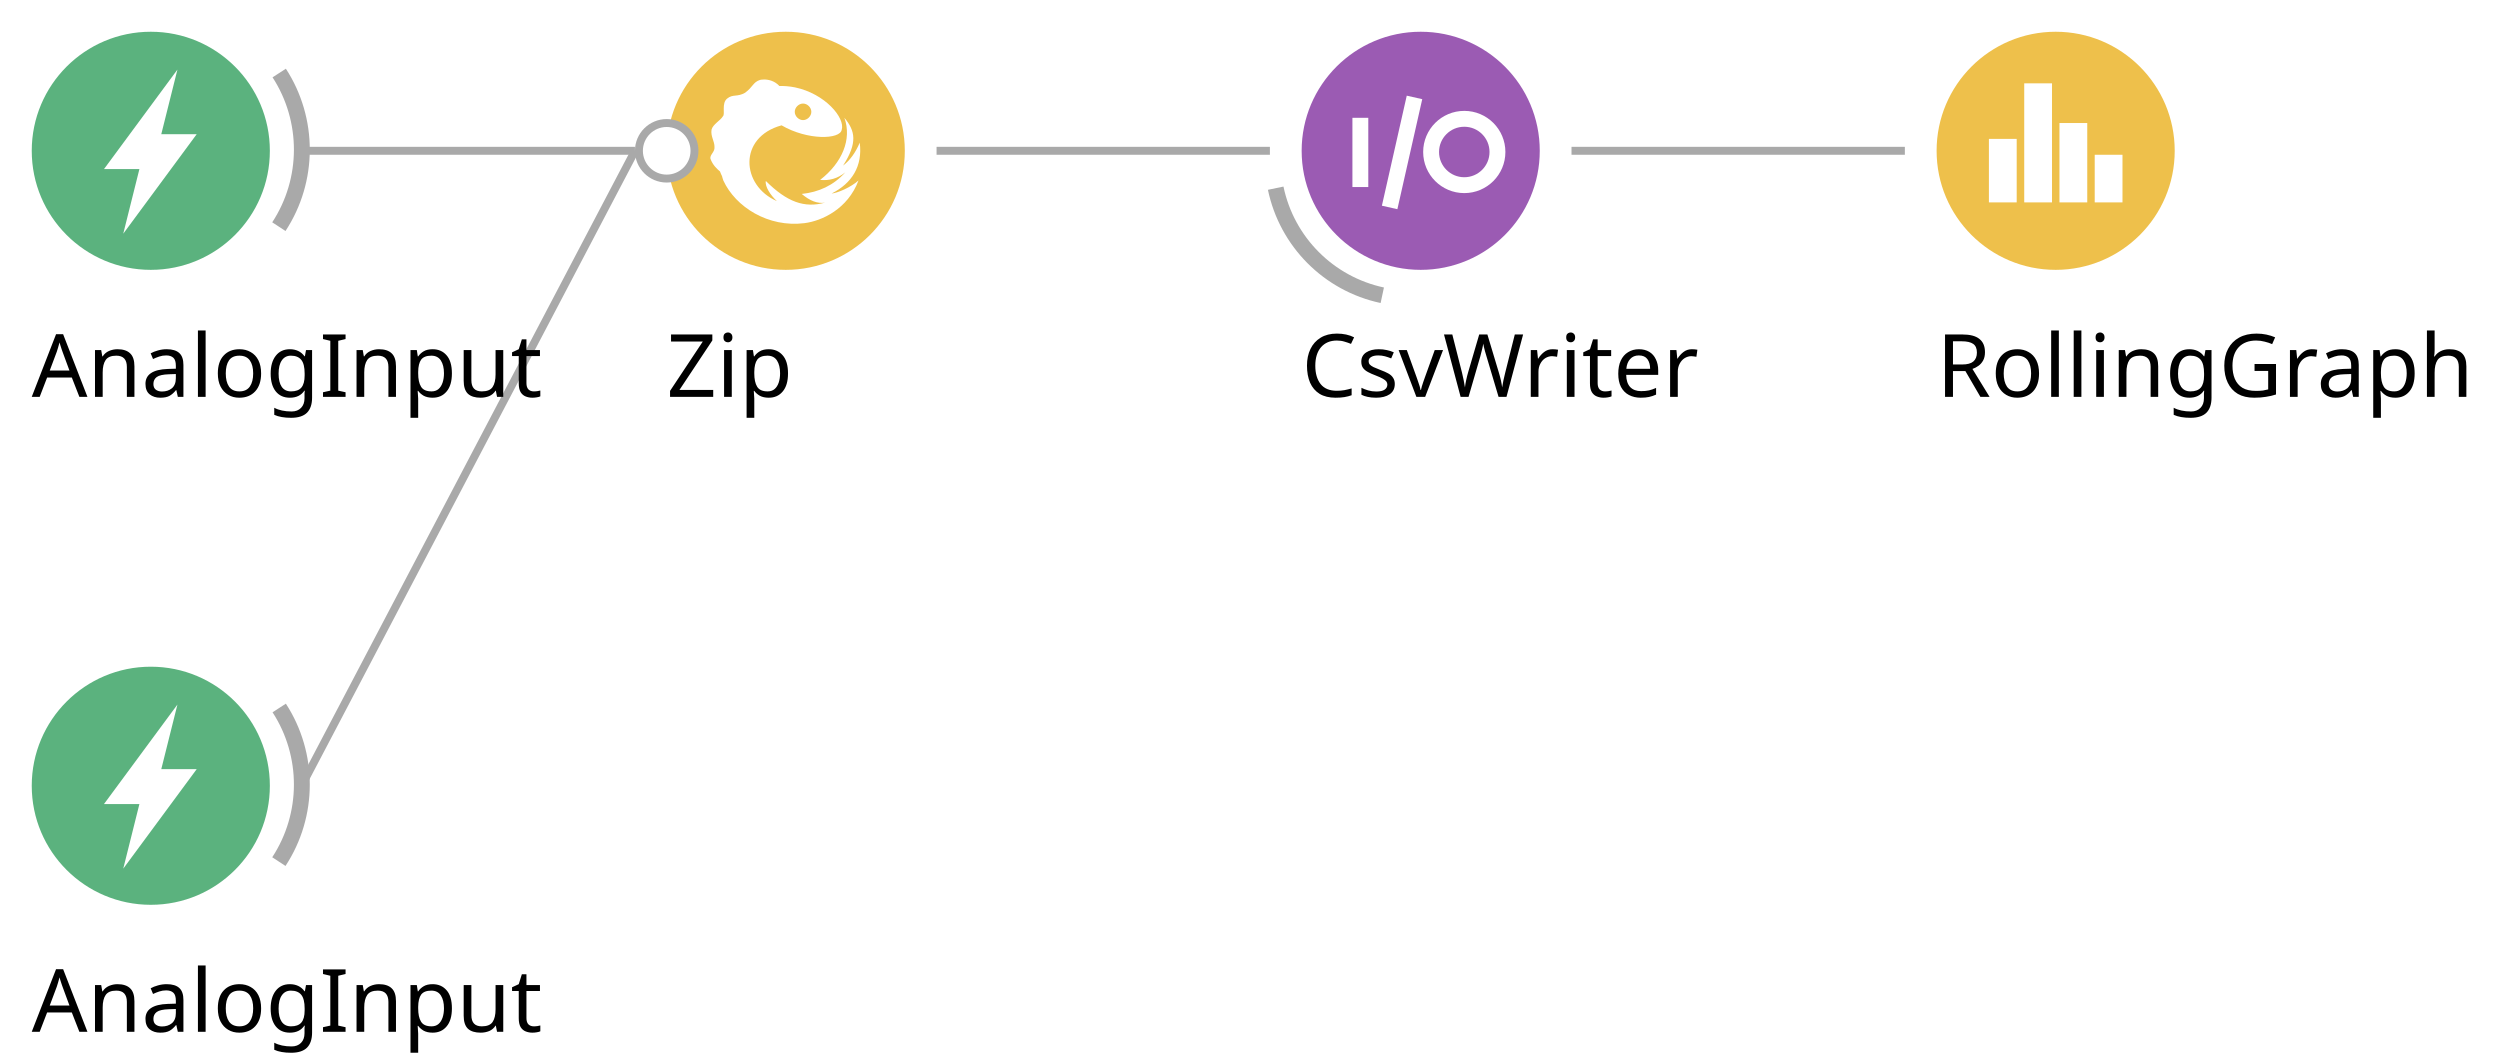
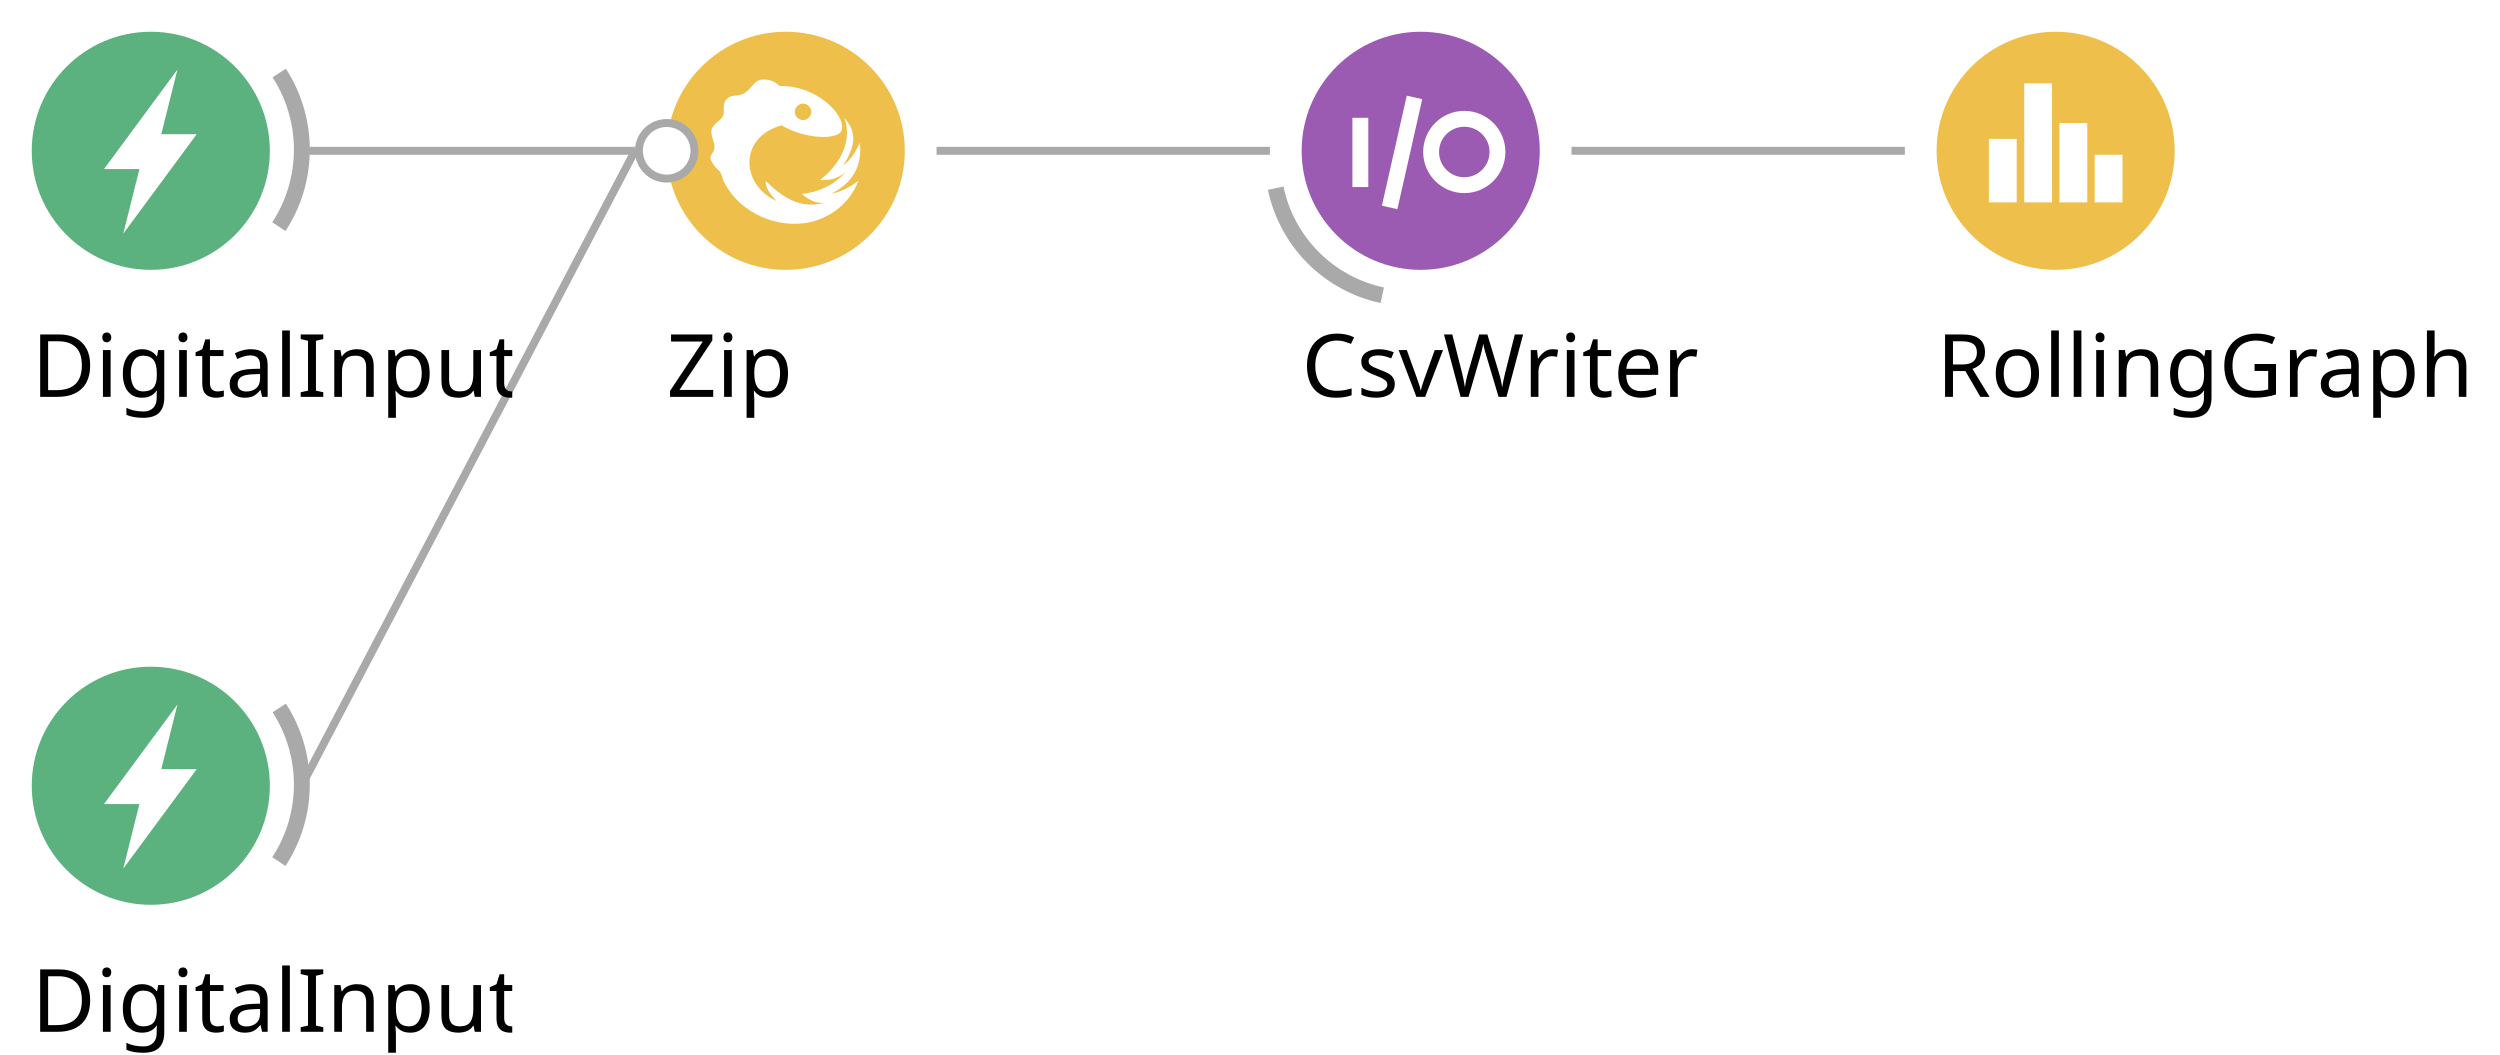
<svg xmlns="http://www.w3.org/2000/svg" width="314.984" height="132.825" id="SvgGdi_output">
  <rect id="background" height="100.00%" style="fill:rgb(255,255,255);" width="100.00%" y="0.00" x="0.00" />
  <g style="shape-rendering:auto;" id="root_group">
-     <line y1="19.00" style="stroke:rgb(169,169,169);fill:none;stroke-linecap:butt;stroke-miterlimit:9;opacity:1;stroke-width:1;stroke-linejoin:miter;" id="57" x2="240.00" y2="19.00" x1="198.00" />
-     <line y1="19.00" style="stroke:rgb(169,169,169);fill:none;stroke-linecap:butt;stroke-miterlimit:9;opacity:1;stroke-width:1;stroke-linejoin:miter;" id="58" x2="160.00" y2="19.00" x1="118.00" />
-     <line y1="19.00" style="stroke:rgb(169,169,169);fill:none;stroke-linecap:butt;stroke-miterlimit:9;opacity:1;stroke-width:1;stroke-linejoin:miter;" id="59" x2="80.00" y2="19.00" x1="38.00" />
-     <line y1="99.00" style="stroke:rgb(169,169,169);fill:none;stroke-linecap:butt;stroke-miterlimit:9;opacity:1;stroke-width:1;stroke-linejoin:miter;" id="60" x2="80.00" y2="19.00" x1="38.00" />
-     <ellipse id="61" cy="15.00" cx="15.00" transform="matrix(1.00 0.00 0.00 1.00 244.00 4.00 ) " rx="15.00" ry="15.00" style="stroke:none;opacity:1;fill:rgb(238,192,75);" />
-     <rect id="62" height="8.00" style="stroke:none;opacity:1;fill:rgb(255,255,255);" transform="matrix(1.00 0.00 0.00 1.00 244.00 4.00 ) " width="3.50" y="13.50" x="6.59" />
-     <rect id="63" height="15.00" style="stroke:none;opacity:1;fill:rgb(255,255,255);" transform="matrix(1.00 0.00 0.00 1.00 244.00 4.00 ) " width="3.50" y="6.50" x="11.04" />
-     <rect id="64" height="10.00" style="stroke:none;opacity:1;fill:rgb(255,255,255);" transform="matrix(1.00 0.00 0.00 1.00 244.00 4.00 ) " width="3.50" y="11.50" x="15.48" />
-     <rect id="65" height="6.00" style="stroke:none;opacity:1;fill:rgb(255,255,255);" transform="matrix(1.00 0.00 0.00 1.00 244.00 4.00 ) " width="3.50" y="15.50" x="19.92" />
-     <text id="66" transform="matrix(1.00 0.00 0.00 1.00 0.00 0.00 ) " x="244.00" y="39.00" style="stroke:none;clip-path:url(#68_text_clipper);font-family:Microsoft Sans Serif;fill:rgb(0,0,0);font-size:8.25pt;opacity:1;">
-       <tspan dy="8.25pt" id="70">RollingGraph</tspan>
+     <line y1="19.00" style="stroke:rgb(169,169,169);fill:none;stroke-linecap:butt;stroke-miterlimit:9;opacity:1;stroke-width:1;stroke-linejoin:miter;" id="92" x2="240.00" y2="19.00" x1="198.00" />
+     <line y1="19.00" style="stroke:rgb(169,169,169);fill:none;stroke-linecap:butt;stroke-miterlimit:9;opacity:1;stroke-width:1;stroke-linejoin:miter;" id="93" x2="160.00" y2="19.00" x1="118.00" />
+     <line y1="19.00" style="stroke:rgb(169,169,169);fill:none;stroke-linecap:butt;stroke-miterlimit:9;opacity:1;stroke-width:1;stroke-linejoin:miter;" id="94" x2="80.00" y2="19.00" x1="38.00" />
+     <line y1="99.00" style="stroke:rgb(169,169,169);fill:none;stroke-linecap:butt;stroke-miterlimit:9;opacity:1;stroke-width:1;stroke-linejoin:miter;" id="95" x2="80.00" y2="19.00" x1="38.00" />
+     <ellipse id="96" cy="15.00" cx="15.00" transform="matrix(1.00 0.00 0.00 1.00 244.00 4.00 ) " rx="15.00" ry="15.00" style="stroke:none;opacity:1;fill:rgb(238,192,75);" />
+     <rect id="97" height="8.00" style="stroke:none;opacity:1;fill:rgb(255,255,255);" transform="matrix(1.00 0.00 0.00 1.00 244.00 4.00 ) " width="3.50" y="13.50" x="6.59" />
+     <rect id="98" height="15.00" style="stroke:none;opacity:1;fill:rgb(255,255,255);" transform="matrix(1.00 0.00 0.00 1.00 244.00 4.00 ) " width="3.50" y="6.50" x="11.04" />
+     <rect id="99" height="10.00" style="stroke:none;opacity:1;fill:rgb(255,255,255);" transform="matrix(1.00 0.00 0.00 1.00 244.00 4.00 ) " width="3.50" y="11.50" x="15.48" />
+     <rect id="100" height="6.00" style="stroke:none;opacity:1;fill:rgb(255,255,255);" transform="matrix(1.00 0.00 0.00 1.00 244.00 4.00 ) " width="3.50" y="15.50" x="19.92" />
+     <text id="101" transform="matrix(1.00 0.00 0.00 1.00 0.00 0.00 ) " x="244.00px" y="39.00px" style="stroke:none;clip-path:url(#103_text_clipper);font-family:Microsoft Sans Serif;fill:rgb(0,0,0);font-size:8.25pt;opacity:1;">
+       <tspan dy="8.25pt" id="105">RollingGraph</tspan>
    </text>
-     <path style="stroke:rgb(169,169,169);fill:none;stroke-linecap:butt;stroke-miterlimit:9;opacity:1;stroke-width:2;stroke-linejoin:miter;" transform="matrix(1.00 0.00 0.00 1.00 164.00 4.00 ) " id="72" d="M 10.158 33.2 C 3.405 31.759 -1.861 26.469 -3.271 19.71 " />
-     <ellipse id="73" cy="15.00" cx="15.00" transform="matrix(1.00 0.00 0.00 1.00 164.00 4.00 ) " rx="15.00" ry="15.00" style="stroke:none;opacity:1;fill:rgb(155,91,179);" />
-     <path style="stroke:rgb(255,255,255);fill:none;stroke-linecap:butt;stroke-miterlimit:9;opacity:1;stroke-width:2;stroke-linejoin:miter;" transform="matrix(1.00 0.00 0.00 1.00 164.00 4.00 ) " id="74" d="M 7.396 19.566 7.396 10.843 " />
-     <path style="stroke:rgb(255,255,255);fill:none;stroke-linecap:butt;stroke-miterlimit:9;opacity:1;stroke-width:2;stroke-linejoin:miter;" transform="matrix(1.00 0.00 0.00 1.00 164.00 4.00 ) " id="75" d="M 11.085 22.137 14.218 8.274 " />
-     <ellipse id="76" cy="15.15" cx="20.49" transform="matrix(1.00 0.00 0.00 1.00 164.00 4.00 ) " rx="4.18" ry="4.18" style="stroke:rgb(255,255,255);fill:none;stroke-linecap:butt;stroke-miterlimit:9;opacity:1;stroke-width:2;stroke-linejoin:miter;" />
-     <text id="77" transform="matrix(1.00 0.00 0.00 1.00 0.00 0.00 ) " x="164.00" y="39.00" style="stroke:none;clip-path:url(#79_text_clipper);font-family:Microsoft Sans Serif;fill:rgb(0,0,0);font-size:8.25pt;opacity:1;">
-       <tspan dy="8.25pt" id="81">CsvWriter</tspan>
+     <path style="stroke:rgb(169,169,169);fill:none;stroke-linecap:butt;stroke-miterlimit:9;opacity:1;stroke-width:2;stroke-linejoin:miter;" transform="matrix(1.00 0.00 0.00 1.00 164.00 4.00 ) " id="107" d="M 10.158 33.2 C 3.405 31.759 -1.861 26.469 -3.271 19.71 " />
+     <ellipse id="108" cy="15.00" cx="15.00" transform="matrix(1.00 0.00 0.00 1.00 164.00 4.00 ) " rx="15.00" ry="15.00" style="stroke:none;opacity:1;fill:rgb(155,91,179);" />
+     <path style="stroke:rgb(255,255,255);fill:none;stroke-linecap:butt;stroke-miterlimit:9;opacity:1;stroke-width:2;stroke-linejoin:miter;" transform="matrix(1.00 0.00 0.00 1.00 164.00 4.00 ) " id="109" d="M 7.396 19.566 7.396 10.843 " />
+     <path style="stroke:rgb(255,255,255);fill:none;stroke-linecap:butt;stroke-miterlimit:9;opacity:1;stroke-width:2;stroke-linejoin:miter;" transform="matrix(1.00 0.00 0.00 1.00 164.00 4.00 ) " id="110" d="M 11.085 22.137 14.218 8.274 " />
+     <ellipse id="111" cy="15.15" cx="20.49" transform="matrix(1.00 0.00 0.00 1.00 164.00 4.00 ) " rx="4.18" ry="4.18" style="stroke:rgb(255,255,255);fill:none;stroke-linecap:butt;stroke-miterlimit:9;opacity:1;stroke-width:2;stroke-linejoin:miter;" />
+     <text id="112" transform="matrix(1.00 0.00 0.00 1.00 0.00 0.00 ) " x="164.00px" y="39.00px" style="stroke:none;clip-path:url(#114_text_clipper);font-family:Microsoft Sans Serif;fill:rgb(0,0,0);font-size:8.25pt;opacity:1;">
+       <tspan dy="8.25pt" id="116">CsvWriter</tspan>
    </text>
-     <ellipse id="83" cy="15.00" cx="15.00" transform="matrix(1.00 0.00 0.00 1.00 84.00 4.00 ) " rx="15.00" ry="15.00" style="stroke:none;opacity:1;fill:rgb(238,192,75);" />
-     <path style="stroke:none;fill-rule:evenodd;opacity:1;fill:rgb(255,255,255);" transform="matrix(1.00 0.00 0.00 1.00 84.00 4.00 ) " id="84" d="M 12.246 6.014 12.246 6.02 C 12.058 6.02 11.895 6.04 11.767 6.066 10.869 6.353 10.896 6.934 9.877 7.686 8.863 8.264 8.353 7.82 7.615 8.42 6.878 9.016 7.393 10.383 7.084 10.648 6.777 11.18 5.826 11.655 5.652 12.326 5.509 13.185 6.042 13.797 6.021 14.533 6.083 15.146 5.411 15.495 5.508 15.992 5.797 16.804 6.354 17.292 6.617 17.518 6.663 17.55 6.7 17.599 6.715 17.602 6.791 17.792 6.859 17.986 6.955 18.166 6.95 18.14 6.949 18.114 6.943 18.088 6.998 18.305 7.055 18.524 7.133 18.738 8.683 22.099 12.814 24.686 17.342 24.117 19.541 23.848 22.824 22.332 24.166 18.738 23.22 19.587 21.532 20.324 20.777 20.381 23.33 19.105 24.707 16.937 24.32 13.975 23.792 15.233 23.093 16.201 22.221 16.865 24.075 13.976 23.757 12.481 22.385 10.84 23.366 13.539 22.097 16.534 19.332 18.664 20.452 18.785 21.517 18.516 22.502 17.713 21.013 19.374 19.15 20.208 17.014 20.436 18.034 21.303 19.018 21.695 19.959 21.527 17.345 22.249 15.155 21.454 12.49 18.801 12.351 19.515 13.105 20.628 13.883 21.338 9.373 19.383 8.976 13.296 14.469 11.793 14.472 11.793 14.475 11.794 14.478 11.793 17.75 13.707 21.865 13.581 22.051 12.344 22.509 10.861 19.965 7.805 16.162 7.008 15.462 6.871 14.792 6.817 14.154 6.836 14.167 6.836 14.179 6.836 14.191 6.826 13.584 6.177 12.81 6.012 12.246 6.014 z M 17.178 9.047 C 17.724 9.047 18.223 9.544 18.223 10.09 18.223 10.636 17.724 11.133 17.178 11.133 16.632 11.133 16.135 10.636 16.135 10.09 16.135 9.544 16.632 9.047 17.178 9.047 z " />
-     <ellipse id="85" cy="19.00" cx="84.00" rx="3.00" ry="3.00" style="stroke:rgb(169,169,169);fill:none;stroke-linecap:butt;stroke-miterlimit:9;opacity:1;stroke-width:2;stroke-linejoin:miter;" />
-     <ellipse id="86" cy="19.00" cx="84.00" rx="3.00" ry="3.00" style="stroke:none;opacity:1;fill:rgb(255,255,255);" />
-     <text id="87" transform="matrix(1.00 0.00 0.00 1.00 0.00 0.00 ) " x="84.00" y="39.00" style="stroke:none;clip-path:url(#89_text_clipper);font-family:Microsoft Sans Serif;fill:rgb(0,0,0);font-size:8.25pt;opacity:1;">
-       <tspan dy="8.25pt" id="91">Zip</tspan>
+     <ellipse id="118" cy="15.00" cx="15.00" transform="matrix(1.00 0.00 0.00 1.00 84.00 4.00 ) " rx="15.00" ry="15.00" style="stroke:none;opacity:1;fill:rgb(238,192,75);" />
+     <path style="stroke:none;fill-rule:evenodd;opacity:1;fill:rgb(255,255,255);" transform="matrix(1.00 0.00 0.00 1.00 84.00 4.00 ) " id="119" d="M 12.246 6.014 12.246 6.02 C 12.058 6.02 11.895 6.04 11.767 6.066 10.869 6.353 10.896 6.934 9.877 7.686 8.863 8.264 8.353 7.82 7.615 8.42 6.878 9.016 7.393 10.383 7.084 10.648 6.777 11.18 5.826 11.655 5.652 12.326 5.509 13.185 6.042 13.797 6.021 14.533 6.083 15.146 5.411 15.495 5.508 15.992 5.797 16.804 6.354 17.292 6.617 17.518 6.663 17.55 6.7 17.599 6.715 17.602 6.791 17.792 6.859 17.986 6.955 18.166 6.95 18.14 6.949 18.114 6.943 18.088 6.998 18.305 7.055 18.524 7.133 18.738 8.683 22.099 12.814 24.686 17.342 24.117 19.541 23.848 22.824 22.332 24.166 18.738 23.22 19.587 21.532 20.324 20.777 20.381 23.33 19.105 24.707 16.937 24.32 13.975 23.792 15.233 23.093 16.201 22.221 16.865 24.075 13.976 23.757 12.481 22.385 10.84 23.366 13.539 22.097 16.534 19.332 18.664 20.452 18.785 21.517 18.516 22.502 17.713 21.013 19.374 19.15 20.208 17.014 20.436 18.034 21.303 19.018 21.695 19.959 21.527 17.345 22.249 15.155 21.454 12.49 18.801 12.351 19.515 13.105 20.628 13.883 21.338 9.373 19.383 8.976 13.296 14.469 11.793 14.472 11.793 14.475 11.794 14.478 11.793 17.75 13.707 21.865 13.581 22.051 12.344 22.509 10.861 19.965 7.805 16.162 7.008 15.462 6.871 14.792 6.817 14.154 6.836 14.167 6.836 14.179 6.836 14.191 6.826 13.584 6.177 12.81 6.012 12.246 6.014 z M 17.178 9.047 C 17.724 9.047 18.223 9.544 18.223 10.09 18.223 10.636 17.724 11.133 17.178 11.133 16.632 11.133 16.135 10.636 16.135 10.09 16.135 9.544 16.632 9.047 17.178 9.047 z " />
+     <ellipse id="120" cy="19.00" cx="84.00" rx="3.00" ry="3.00" style="stroke:rgb(169,169,169);fill:none;stroke-linecap:butt;stroke-miterlimit:9;opacity:1;stroke-width:2;stroke-linejoin:miter;" />
+     <ellipse id="121" cy="19.00" cx="84.00" rx="3.00" ry="3.00" style="stroke:none;opacity:1;fill:rgb(255,255,255);" />
+     <text id="122" transform="matrix(1.00 0.00 0.00 1.00 0.00 0.00 ) " x="84.00px" y="39.00px" style="stroke:none;clip-path:url(#124_text_clipper);font-family:Microsoft Sans Serif;fill:rgb(0,0,0);font-size:8.25pt;opacity:1;">
+       <tspan dy="8.25pt" id="126">Zip</tspan>
    </text>
-     <path d="M 31.179 5.2 C 34.998 11.092 34.981 18.682 31.136 24.557 " style="stroke:rgb(169,169,169);fill:none;stroke-linecap:butt;stroke-miterlimit:9;opacity:1;stroke-width:2;stroke-linejoin:miter;" transform="matrix(1.00 0.00 0.00 1.00 4.00 4.00 ) " id="93" />
-     <ellipse id="94" cy="15.00" cx="15.00" transform="matrix(1.00 0.00 0.00 1.00 4.00 4.00 ) " rx="15.00" ry="15.00" style="stroke:none;opacity:1;fill:rgb(91,178,126);" />
-     <path d="M 11.529 25.444 20.783 12.908 16.32 12.908 18.355 4.769 9.101 17.305 13.564 17.305 z " style="stroke:none;fill-rule:evenodd;opacity:1;fill:rgb(255,255,255);" transform="matrix(1.00 0.00 0.00 1.00 4.00 4.00 ) " id="95" />
-     <text id="96" transform="matrix(1.00 0.00 0.00 1.00 0.00 0.00 ) " x="4.00" y="39.00" style="stroke:none;clip-path:url(#98_text_clipper);font-family:Microsoft Sans Serif;fill:rgb(0,0,0);font-size:8.25pt;opacity:1;">
-       <tspan dy="8.25pt" id="100">AnalogInput</tspan>
+     <path d="M 31.179 5.2 C 34.998 11.092 34.981 18.682 31.136 24.557 " style="stroke:rgb(169,169,169);fill:none;stroke-linecap:butt;stroke-miterlimit:9;opacity:1;stroke-width:2;stroke-linejoin:miter;" transform="matrix(1.00 0.00 0.00 1.00 4.00 4.00 ) " id="128" />
+     <ellipse id="129" cy="15.00" cx="15.00" transform="matrix(1.00 0.00 0.00 1.00 4.00 4.00 ) " rx="15.00" ry="15.00" style="stroke:none;opacity:1;fill:rgb(91,178,126);" />
+     <path d="M 11.529 25.444 20.783 12.908 16.32 12.908 18.355 4.769 9.101 17.305 13.564 17.305 z " style="stroke:none;fill-rule:evenodd;opacity:1;fill:rgb(255,255,255);" transform="matrix(1.00 0.00 0.00 1.00 4.00 4.00 ) " id="130" />
+     <text id="131" transform="matrix(1.00 0.00 0.00 1.00 0.00 0.00 ) " x="4.00px" y="39.00px" style="stroke:none;clip-path:url(#133_text_clipper);font-family:Microsoft Sans Serif;fill:rgb(0,0,0);font-size:8.25pt;opacity:1;">
+       <tspan dy="8.25pt" id="135">DigitalInput</tspan>
    </text>
-     <path d="M 31.179 5.2 C 34.998 11.092 34.981 18.682 31.136 24.557 " style="stroke:rgb(169,169,169);fill:none;stroke-linecap:butt;stroke-miterlimit:9;opacity:1;stroke-width:2;stroke-linejoin:miter;" transform="matrix(1.00 0.00 0.00 1.00 4.00 84.00 ) " id="102" />
-     <ellipse id="103" cy="15.00" cx="15.00" transform="matrix(1.00 0.00 0.00 1.00 4.00 84.00 ) " rx="15.00" ry="15.00" style="stroke:none;opacity:1;fill:rgb(91,178,126);" />
-     <path d="M 11.529 25.444 20.783 12.908 16.32 12.908 18.355 4.769 9.101 17.305 13.564 17.305 z " style="stroke:none;fill-rule:evenodd;opacity:1;fill:rgb(255,255,255);" transform="matrix(1.00 0.00 0.00 1.00 4.00 84.00 ) " id="104" />
-     <text id="105" transform="matrix(1.00 0.00 0.00 1.00 0.00 0.00 ) " x="4.00" y="119.00" style="stroke:none;clip-path:url(#107_text_clipper);font-family:Microsoft Sans Serif;fill:rgb(0,0,0);font-size:8.25pt;opacity:1;">
-       <tspan dy="8.25pt" id="109">AnalogInput</tspan>
+     <path d="M 31.179 5.2 C 34.998 11.092 34.981 18.682 31.136 24.557 " style="stroke:rgb(169,169,169);fill:none;stroke-linecap:butt;stroke-miterlimit:9;opacity:1;stroke-width:2;stroke-linejoin:miter;" transform="matrix(1.00 0.00 0.00 1.00 4.00 84.00 ) " id="137" />
+     <ellipse id="138" cy="15.00" cx="15.00" transform="matrix(1.00 0.00 0.00 1.00 4.00 84.00 ) " rx="15.00" ry="15.00" style="stroke:none;opacity:1;fill:rgb(91,178,126);" />
+     <path d="M 11.529 25.444 20.783 12.908 16.32 12.908 18.355 4.769 9.101 17.305 13.564 17.305 z " style="stroke:none;fill-rule:evenodd;opacity:1;fill:rgb(255,255,255);" transform="matrix(1.00 0.00 0.00 1.00 4.00 84.00 ) " id="139" />
+     <text id="140" transform="matrix(1.00 0.00 0.00 1.00 0.00 0.00 ) " x="4.00px" y="119.00px" style="stroke:none;clip-path:url(#142_text_clipper);font-family:Microsoft Sans Serif;fill:rgb(0,0,0);font-size:8.25pt;opacity:1;">
+       <tspan dy="8.25pt" id="144">DigitalInput</tspan>
    </text>
  </g>
  <defs id="clips_hatches_and_gradients">
-     <clipPath id="68_text_clipper">
-       <rect x="244.00" y="39.00" width="69.98" height="13.83" id="69" />
+     <clipPath id="103_text_clipper">
+       <rect x="244.00" y="39.00" width="69.98" height="13.83" id="104" />
    </clipPath>
-     <clipPath id="79_text_clipper">
-       <rect x="164.00" y="39.00" width="53.45" height="13.83" id="80" />
+     <clipPath id="114_text_clipper">
+       <rect x="164.00" y="39.00" width="53.45" height="13.83" id="115" />
    </clipPath>
-     <clipPath id="89_text_clipper">
-       <rect x="84.00" y="39.00" width="19.47" height="13.83" id="90" />
+     <clipPath id="124_text_clipper">
+       <rect x="84.00" y="39.00" width="19.47" height="13.83" id="125" />
    </clipPath>
-     <clipPath id="98_text_clipper">
-       <rect x="4.00" y="39.00" width="64.20" height="13.83" id="99" />
+     <clipPath id="133_text_clipper">
+       <rect x="4.00" y="39.00" width="60.54" height="13.83" id="134" />
    </clipPath>
-     <clipPath id="107_text_clipper">
-       <rect x="4.00" y="119.00" width="64.20" height="13.83" id="108" />
+     <clipPath id="142_text_clipper">
+       <rect x="4.00" y="119.00" width="60.54" height="13.83" id="143" />
    </clipPath>
  </defs>
</svg>
